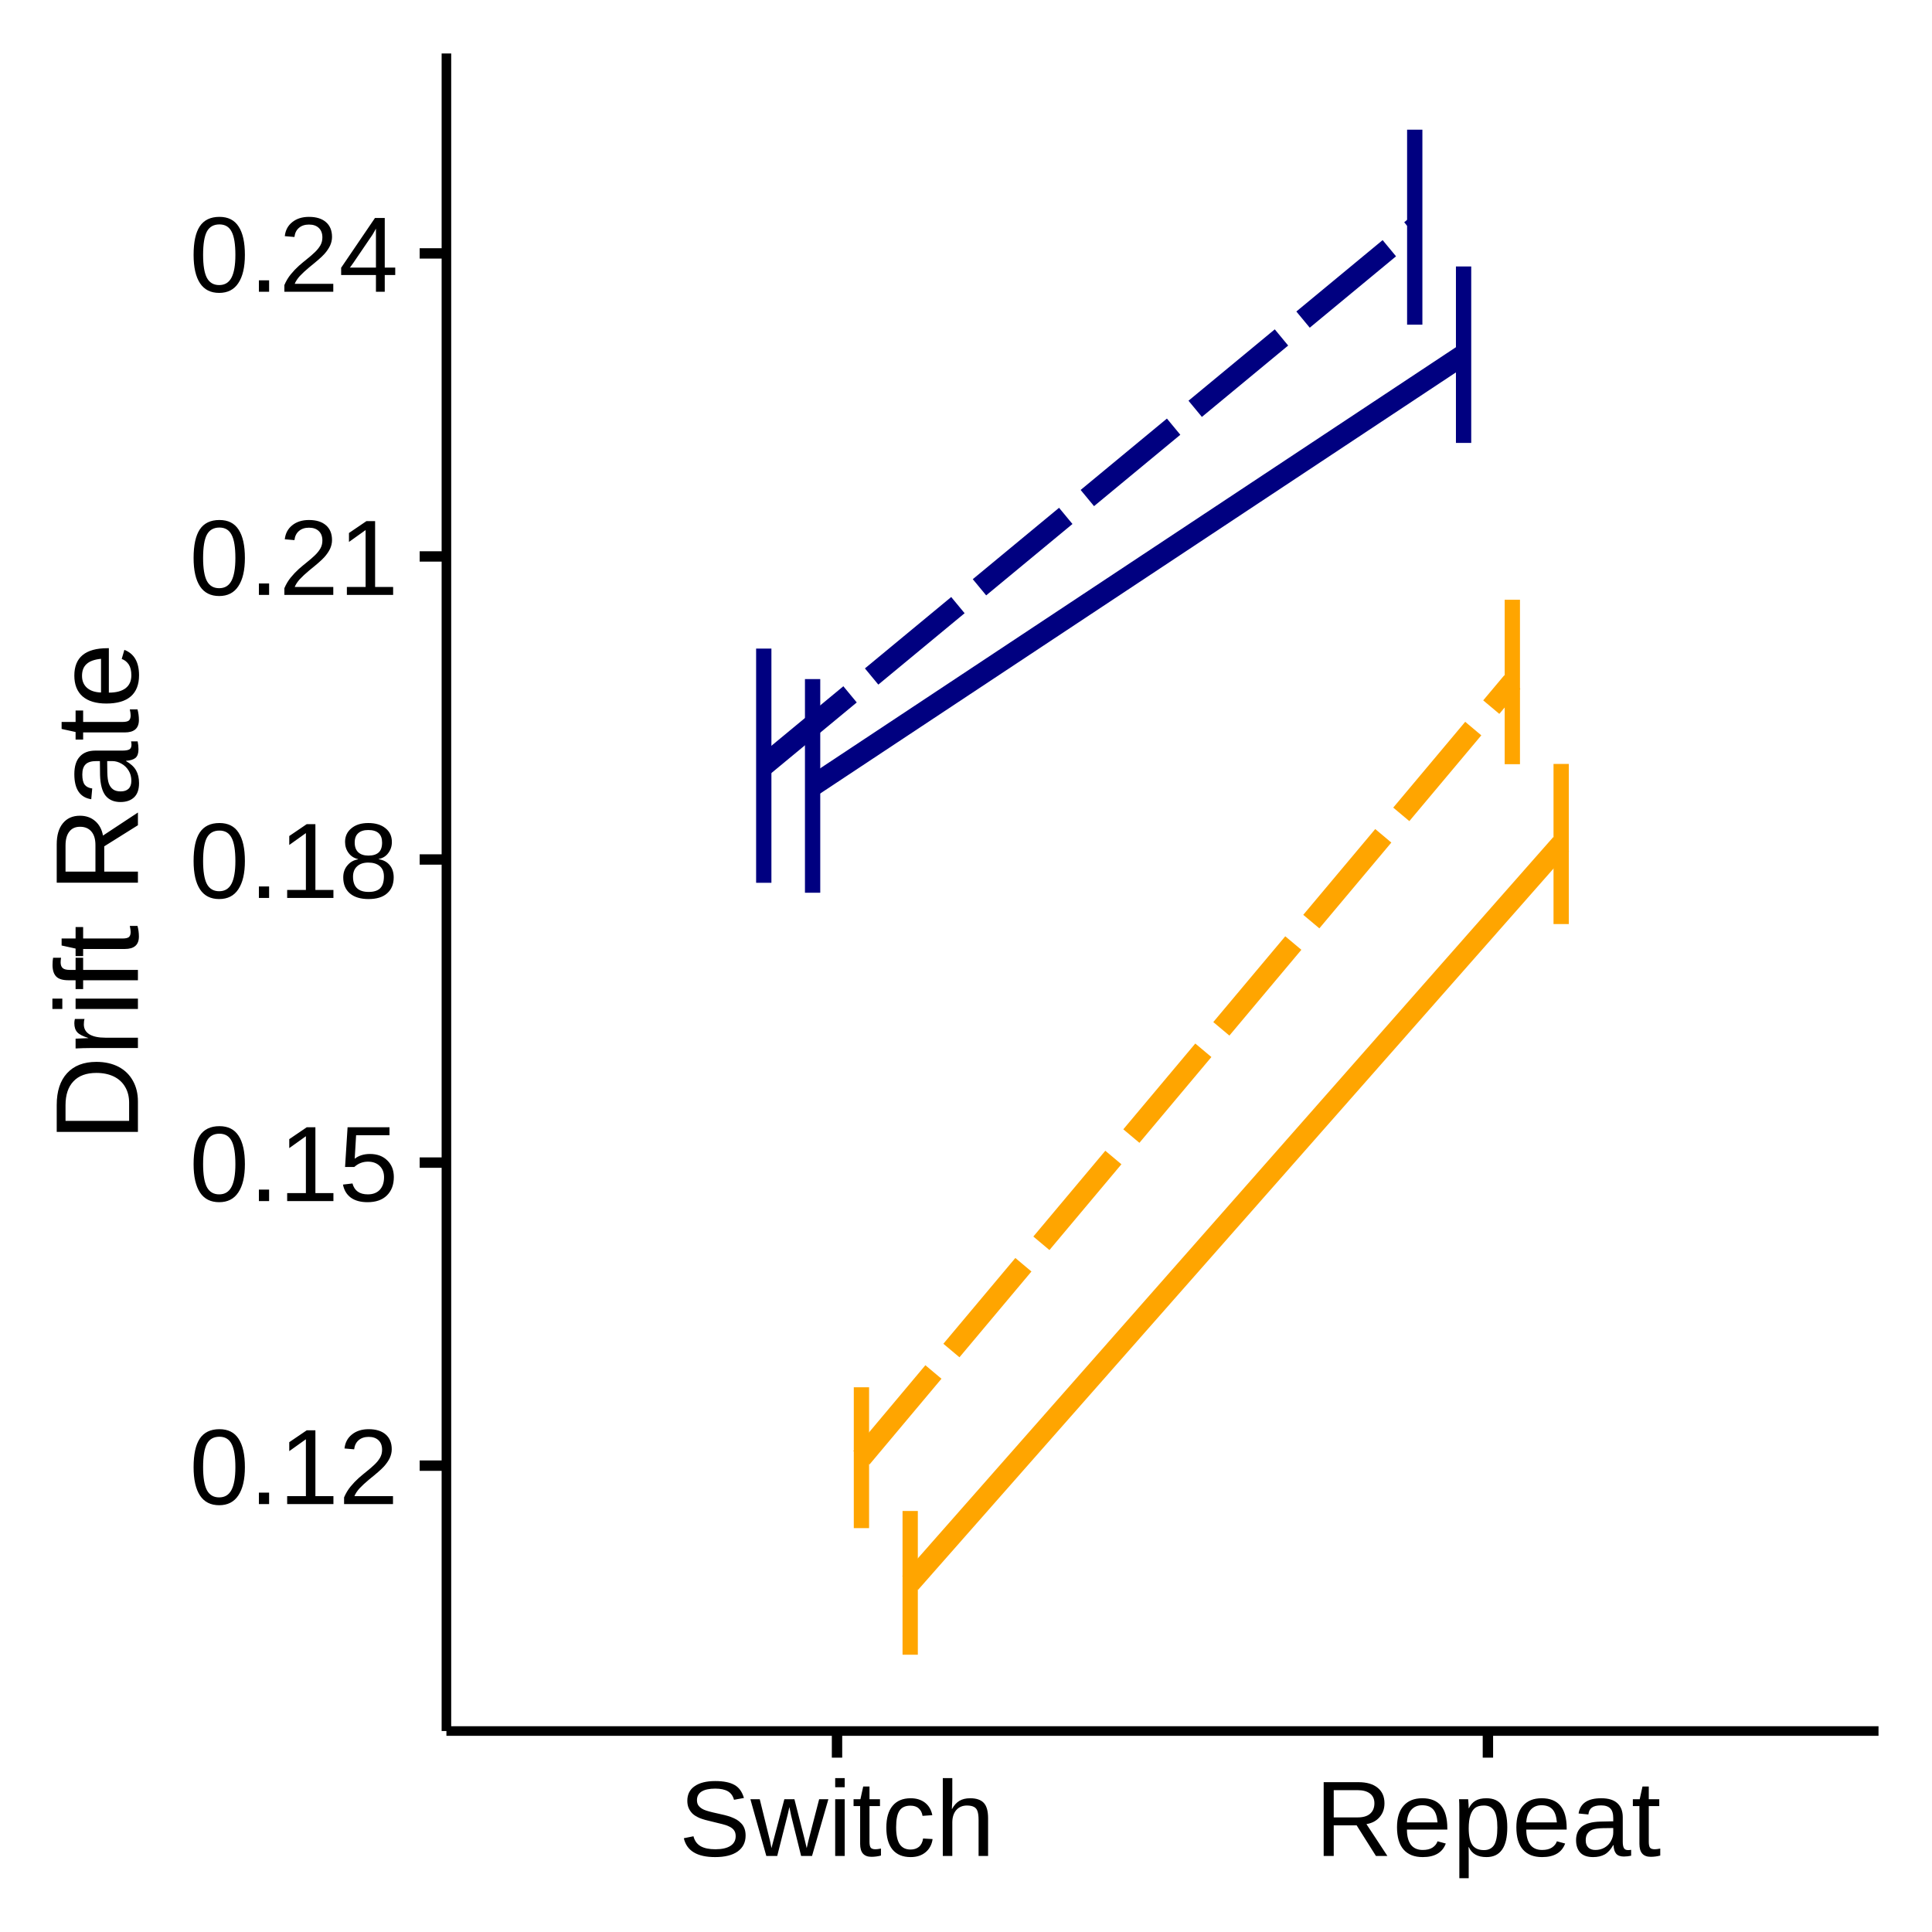
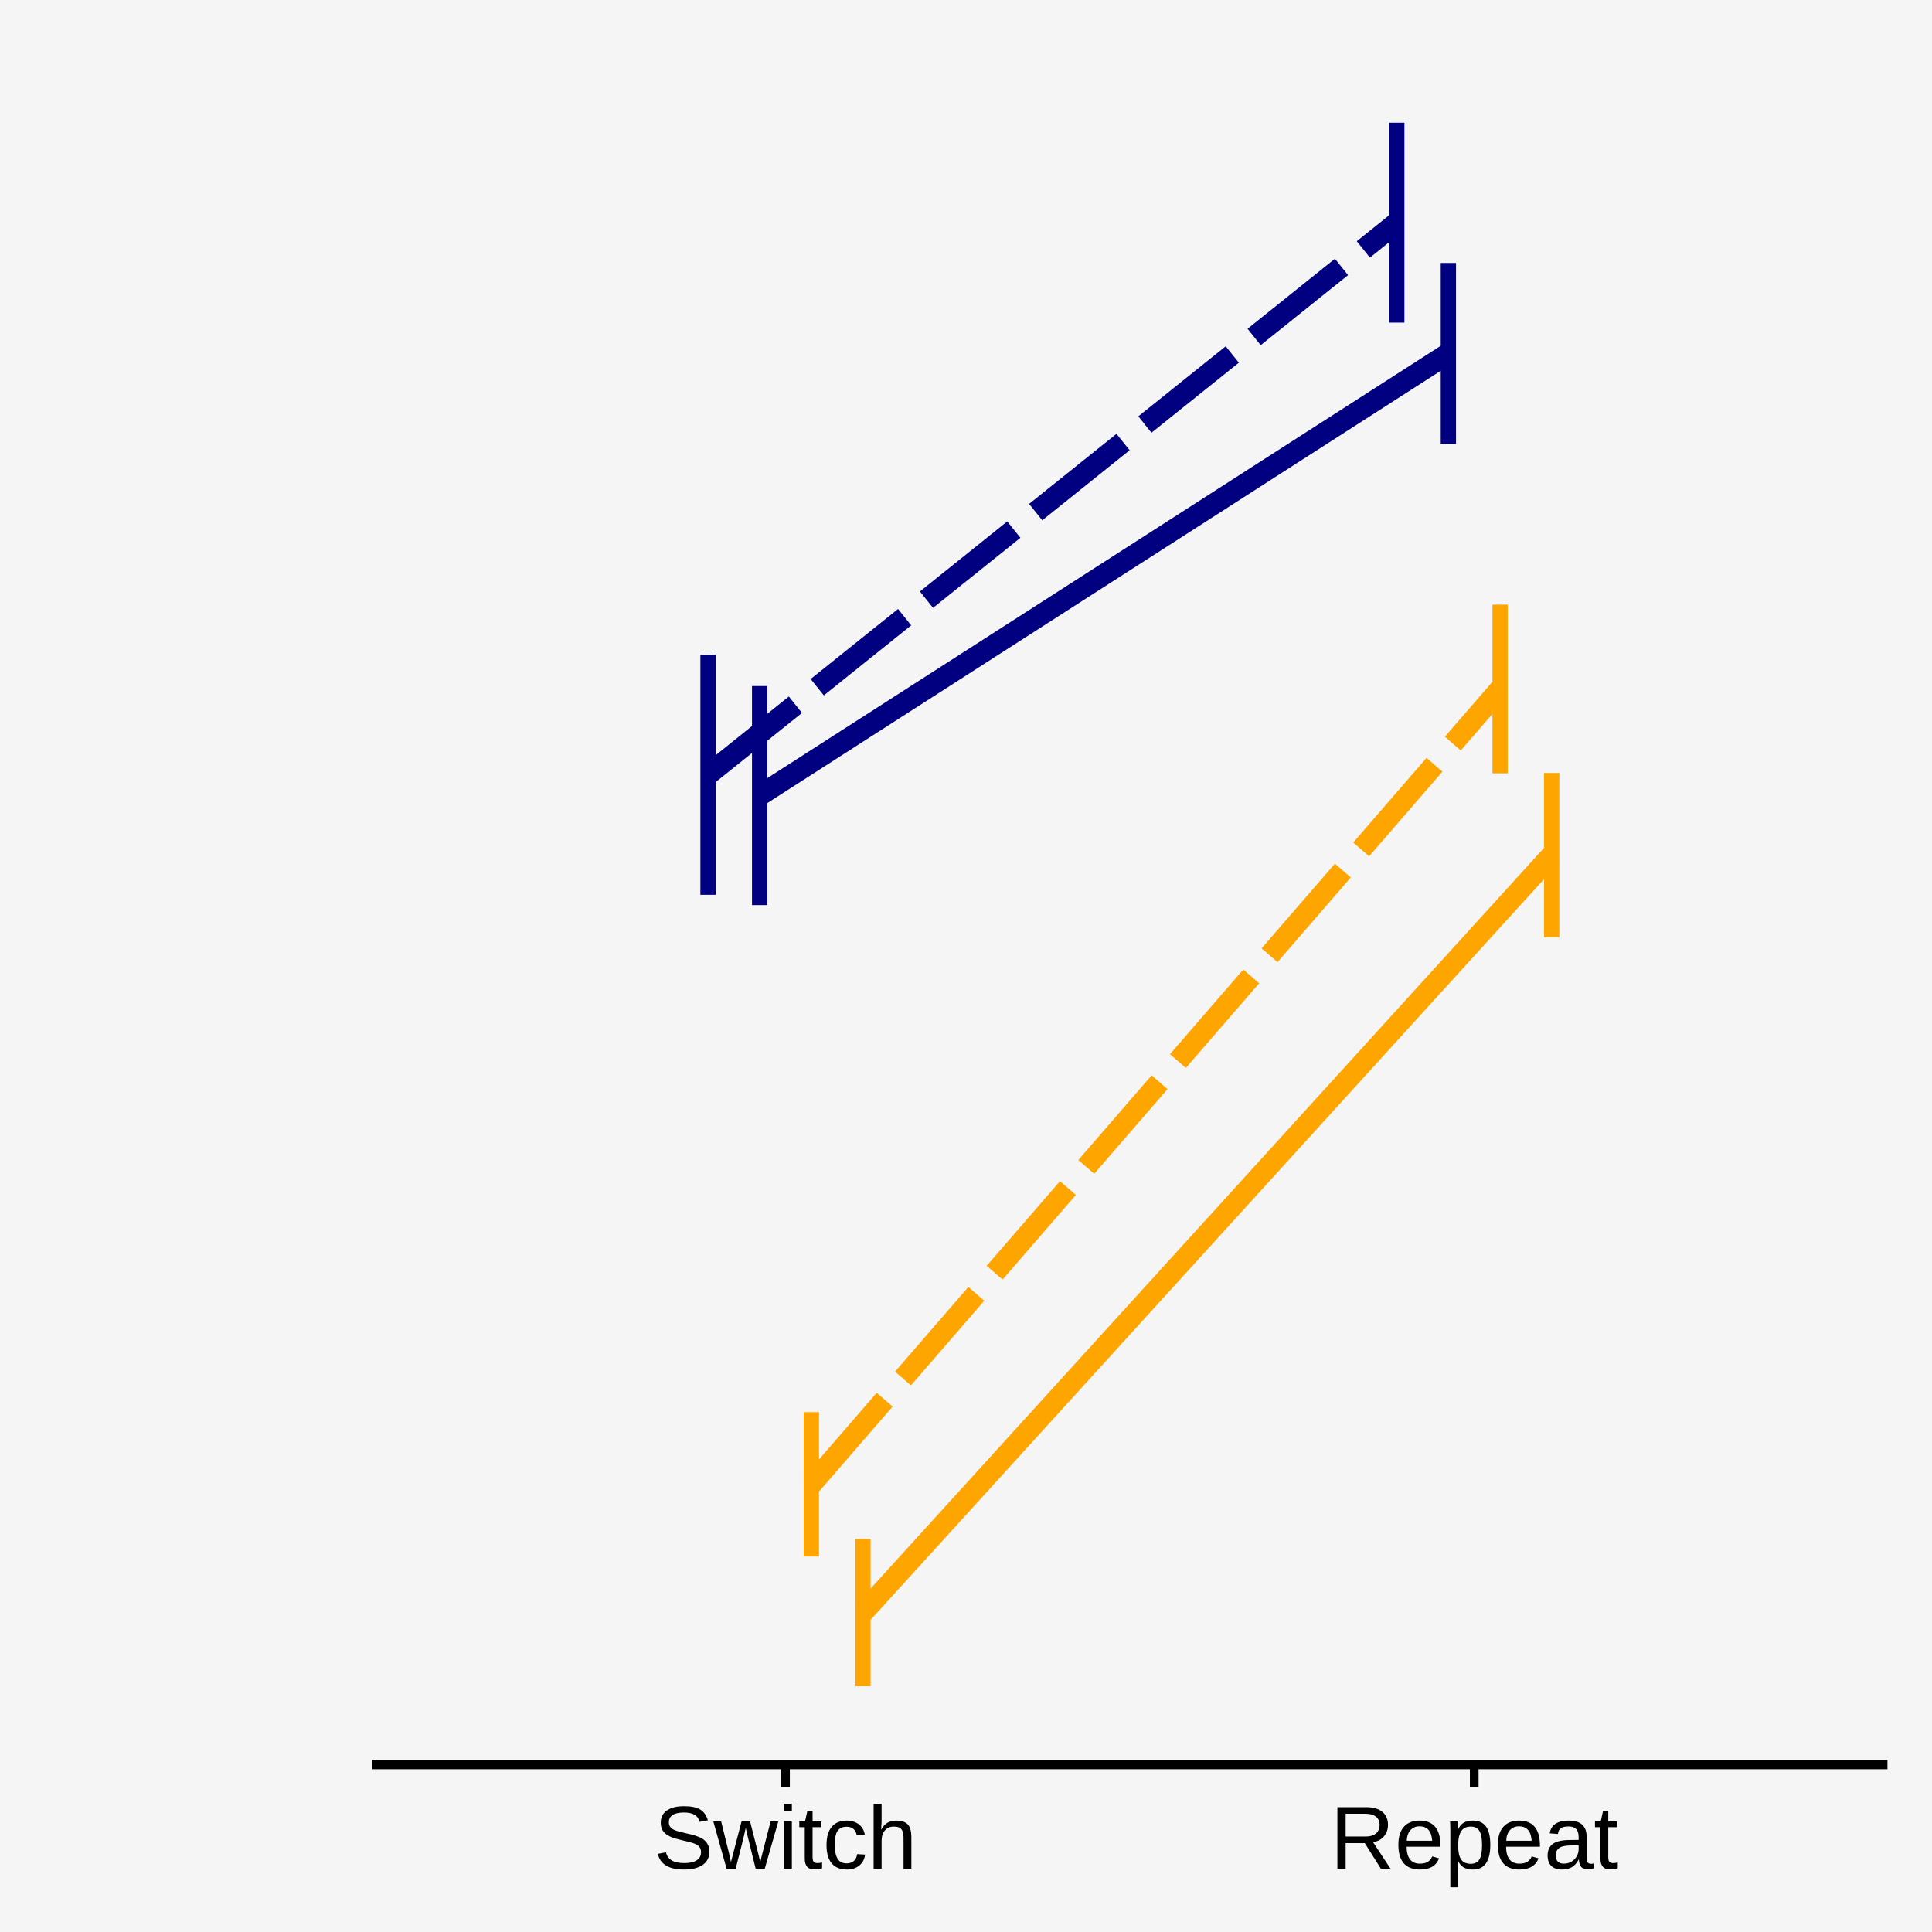
<svg xmlns="http://www.w3.org/2000/svg" width="216.00pt" height="216.00pt" viewBox="0 0 216.00 216.00">
  <g class="svglite">
    <defs>
      <style type="text/css">
    .svglite line, .svglite polyline, .svglite polygon, .svglite path, .svglite rect, .svglite circle {
      fill: none;
      stroke: #000000;
      stroke-linecap: round;
      stroke-linejoin: round;
      stroke-miterlimit: 10.00;
    }
    .svglite text {
      white-space: pre;
    }
    .svglite g.glyphgroup path {
      fill: inherit;
      stroke: none;
    }
  </style>
    </defs>
-     <rect width="100%" height="100%" style="stroke: none; fill: #FFFFFF;" />
+     <rect width="100%" height="100%" style="stroke: none; fill: #F5F5F5;" />
    <defs>
      <clipPath id="cpMC4wMHwyMTYuMDB8MC4wMHwyMTYuMDA=">
        <rect x="0.00" y="0.00" width="216.00" height="216.00" />
      </clipPath>
    </defs>
    <g clip-path="url(#cpMC4wMHwyMTYuMDB8MC4wMHwyMTYuMDA=)">
-       <rect x="0.00" y="0.00" width="216.00" height="216.00" style="stroke-width: 1.16; stroke: #FFFFFF; fill: #FFFFFF;" />
+       <rect x="-0" y="0.00" width="216.00" height="216.00" style="stroke-width: 0.97; stroke: #F5F5F5; fill: #F5F5F5;" />
    </g>
    <defs>
-       <clipPath id="cpNDkuOTF8MjEwLjAyfDUuOTh8MTkzLjUz">
-         <rect x="49.91" y="5.98" width="160.11" height="187.55" />
+       <clipPath id="cpNDEuNjJ8MjExLjAyfDQuOTh8MTk3LjI3">
+         <rect x="41.62" y="4.98" width="169.40" height="192.29" />
      </clipPath>
    </defs>
-     <g clip-path="url(#cpNDkuOTF8MjEwLjAyfDUuOTh8MTkzLjUz)">
-       <rect x="49.91" y="5.98" width="160.11" height="187.55" style="stroke-width: 1.16; stroke: none; fill: #FFFFFF;" />
-       <polyline points="85.39,85.61 158.17,25.40 " style="stroke-width: 2.35; stroke: #000080; stroke-dasharray: 12.52,3.13; stroke-linecap: butt;" />
-       <polyline points="90.85,87.87 163.63,39.66 " style="stroke-width: 2.35; stroke: #000080; stroke-linecap: butt;" />
-       <polyline points="96.31,162.98 169.08,76.25 " style="stroke-width: 2.35; stroke: #FFA500; stroke-dasharray: 12.52,3.13; stroke-linecap: butt;" />
-       <polyline points="101.76,176.97 174.54,94.36 " style="stroke-width: 2.35; stroke: #FFA500; stroke-linecap: butt;" />
-       <polyline points="158.17,36.30 158.17,36.30 " style="stroke-width: 1.71; stroke: #000080; stroke-linecap: butt;" />
-       <polyline points="158.17,36.30 158.17,14.50 " style="stroke-width: 1.71; stroke: #000080; stroke-linecap: butt;" />
-       <polyline points="158.17,14.50 158.17,14.50 " style="stroke-width: 1.71; stroke: #000080; stroke-linecap: butt;" />
-       <polyline points="85.39,98.70 85.39,98.70 " style="stroke-width: 1.71; stroke: #000080; stroke-linecap: butt;" />
-       <polyline points="85.39,98.70 85.39,72.51 " style="stroke-width: 1.71; stroke: #000080; stroke-linecap: butt;" />
-       <polyline points="85.39,72.51 85.39,72.51 " style="stroke-width: 1.71; stroke: #000080; stroke-linecap: butt;" />
-       <polyline points="163.63,49.52 163.63,49.52 " style="stroke-width: 1.71; stroke: #000080; stroke-linecap: butt;" />
-       <polyline points="163.63,49.52 163.63,29.79 " style="stroke-width: 1.71; stroke: #000080; stroke-linecap: butt;" />
-       <polyline points="163.63,29.79 163.63,29.79 " style="stroke-width: 1.71; stroke: #000080; stroke-linecap: butt;" />
-       <polyline points="90.85,99.81 90.85,99.81 " style="stroke-width: 1.71; stroke: #000080; stroke-linecap: butt;" />
-       <polyline points="90.85,99.81 90.85,75.92 " style="stroke-width: 1.71; stroke: #000080; stroke-linecap: butt;" />
-       <polyline points="90.85,75.92 90.85,75.92 " style="stroke-width: 1.71; stroke: #000080; stroke-linecap: butt;" />
-       <polyline points="169.08,85.44 169.08,85.44 " style="stroke-width: 1.71; stroke: #FFA500; stroke-linecap: butt;" />
-       <polyline points="169.08,85.44 169.08,67.05 " style="stroke-width: 1.71; stroke: #FFA500; stroke-linecap: butt;" />
-       <polyline points="169.08,67.05 169.08,67.05 " style="stroke-width: 1.71; stroke: #FFA500; stroke-linecap: butt;" />
-       <polyline points="96.31,170.85 96.31,170.85 " style="stroke-width: 1.71; stroke: #FFA500; stroke-linecap: butt;" />
-       <polyline points="96.31,170.85 96.31,155.10 " style="stroke-width: 1.71; stroke: #FFA500; stroke-linecap: butt;" />
-       <polyline points="96.31,155.10 96.31,155.10 " style="stroke-width: 1.71; stroke: #FFA500; stroke-linecap: butt;" />
-       <polyline points="174.54,103.31 174.54,103.31 " style="stroke-width: 1.71; stroke: #FFA500; stroke-linecap: butt;" />
-       <polyline points="174.54,103.31 174.54,85.41 " style="stroke-width: 1.71; stroke: #FFA500; stroke-linecap: butt;" />
-       <polyline points="174.54,85.41 174.54,85.41 " style="stroke-width: 1.71; stroke: #FFA500; stroke-linecap: butt;" />
-       <polyline points="101.76,185.00 101.76,185.00 " style="stroke-width: 1.71; stroke: #FFA500; stroke-linecap: butt;" />
-       <polyline points="101.76,185.00 101.76,168.93 " style="stroke-width: 1.71; stroke: #FFA500; stroke-linecap: butt;" />
-       <polyline points="101.76,168.93 101.76,168.93 " style="stroke-width: 1.71; stroke: #FFA500; stroke-linecap: butt;" />
+     <g clip-path="url(#cpNDEuNjJ8MjExLjAyfDQuOTh8MTk3LjI3)">
+       <rect x="41.62" y="4.98" width="169.40" height="192.29" style="stroke-width: 0.97; stroke: #F5F5F5; fill: #F5F5F5;" />
+       <polyline points="79.16,86.62 156.16,24.89 " style="stroke-width: 2.35; stroke: #000080; stroke-dasharray: 12.52,3.13; stroke-linecap: butt;" />
+       <polyline points="84.93,88.94 161.93,39.51 " style="stroke-width: 2.35; stroke: #000080; stroke-linecap: butt;" />
+       <polyline points="90.71,165.95 167.71,77.03 " style="stroke-width: 2.35; stroke: #FFA500; stroke-dasharray: 12.52,3.13; stroke-linecap: butt;" />
+       <polyline points="96.48,180.29 173.48,95.60 " style="stroke-width: 2.35; stroke: #FFA500; stroke-linecap: butt;" />
+       <polyline points="156.16,13.72 156.16,13.72 " style="stroke-width: 1.71; stroke: #000080; stroke-linecap: butt;" />
+       <polyline points="156.16,13.72 156.16,36.07 " style="stroke-width: 1.71; stroke: #000080; stroke-linecap: butt;" />
+       <polyline points="156.16,36.07 156.16,36.07 " style="stroke-width: 1.71; stroke: #000080; stroke-linecap: butt;" />
+       <polyline points="79.16,73.20 79.16,73.20 " style="stroke-width: 1.71; stroke: #000080; stroke-linecap: butt;" />
+       <polyline points="79.16,73.20 79.16,100.04 " style="stroke-width: 1.71; stroke: #000080; stroke-linecap: butt;" />
+       <polyline points="79.16,100.04 79.16,100.04 " style="stroke-width: 1.71; stroke: #000080; stroke-linecap: butt;" />
+       <polyline points="161.93,29.40 161.93,29.40 " style="stroke-width: 1.71; stroke: #000080; stroke-linecap: butt;" />
+       <polyline points="161.93,29.40 161.93,49.62 " style="stroke-width: 1.71; stroke: #000080; stroke-linecap: butt;" />
+       <polyline points="161.93,49.62 161.93,49.62 " style="stroke-width: 1.71; stroke: #000080; stroke-linecap: butt;" />
+       <polyline points="84.93,76.70 84.93,76.70 " style="stroke-width: 1.71; stroke: #000080; stroke-linecap: butt;" />
+       <polyline points="84.93,76.70 84.93,101.19 " style="stroke-width: 1.71; stroke: #000080; stroke-linecap: butt;" />
+       <polyline points="84.93,101.19 84.93,101.19 " style="stroke-width: 1.71; stroke: #000080; stroke-linecap: butt;" />
+       <polyline points="167.71,67.60 167.71,67.60 " style="stroke-width: 1.71; stroke: #FFA500; stroke-linecap: butt;" />
+       <polyline points="167.71,67.60 167.71,86.46 " style="stroke-width: 1.71; stroke: #FFA500; stroke-linecap: butt;" />
+       <polyline points="167.71,86.46 167.71,86.46 " style="stroke-width: 1.71; stroke: #FFA500; stroke-linecap: butt;" />
+       <polyline points="90.71,157.88 90.71,157.88 " style="stroke-width: 1.71; stroke: #FFA500; stroke-linecap: butt;" />
+       <polyline points="90.71,157.88 90.71,174.02 " style="stroke-width: 1.71; stroke: #FFA500; stroke-linecap: butt;" />
+       <polyline points="90.71,174.02 90.71,174.02 " style="stroke-width: 1.71; stroke: #FFA500; stroke-linecap: butt;" />
+       <polyline points="173.48,86.42 173.48,86.42 " style="stroke-width: 1.71; stroke: #FFA500; stroke-linecap: butt;" />
+       <polyline points="173.48,86.42 173.48,104.78 " style="stroke-width: 1.71; stroke: #FFA500; stroke-linecap: butt;" />
+       <polyline points="173.48,104.78 173.48,104.78 " style="stroke-width: 1.71; stroke: #FFA500; stroke-linecap: butt;" />
+       <polyline points="96.48,172.05 96.48,172.05 " style="stroke-width: 1.71; stroke: #FFA500; stroke-linecap: butt;" />
+       <polyline points="96.48,172.05 96.48,188.53 " style="stroke-width: 1.71; stroke: #FFA500; stroke-linecap: butt;" />
+       <polyline points="96.48,188.53 96.48,188.53 " style="stroke-width: 1.71; stroke: #FFA500; stroke-linecap: butt;" />
    </g>
    <g clip-path="url(#cpMC4wMHwyMTYuMDB8MC4wMHwyMTYuMDA=)">
-       <polyline points="49.91,193.53 49.91,5.98 " style="stroke-width: 1.07; stroke-linecap: butt;" />
-       <text x="44.53" y="168.16" text-anchor="end" style="font-size: 12.00px; font-family: &quot;Arial&quot;;" textLength="23.34px" lengthAdjust="spacingAndGlyphs">0.12</text>
-       <text x="44.53" y="134.28" text-anchor="end" style="font-size: 12.00px; font-family: &quot;Arial&quot;;" textLength="23.34px" lengthAdjust="spacingAndGlyphs">0.15</text>
-       <text x="44.53" y="100.39" text-anchor="end" style="font-size: 12.00px; font-family: &quot;Arial&quot;;" textLength="23.34px" lengthAdjust="spacingAndGlyphs">0.18</text>
-       <text x="44.53" y="66.51" text-anchor="end" style="font-size: 12.00px; font-family: &quot;Arial&quot;;" textLength="23.34px" lengthAdjust="spacingAndGlyphs">0.21</text>
-       <text x="44.53" y="32.62" text-anchor="end" style="font-size: 12.00px; font-family: &quot;Arial&quot;;" textLength="23.34px" lengthAdjust="spacingAndGlyphs">0.24</text>
-       <polyline points="46.92,163.86 49.91,163.86 " style="stroke-width: 1.16; stroke-linecap: butt;" />
-       <polyline points="46.92,129.98 49.91,129.98 " style="stroke-width: 1.16; stroke-linecap: butt;" />
-       <polyline points="46.92,96.09 49.91,96.09 " style="stroke-width: 1.16; stroke-linecap: butt;" />
-       <polyline points="46.92,62.21 49.91,62.21 " style="stroke-width: 1.16; stroke-linecap: butt;" />
-       <polyline points="46.92,28.33 49.91,28.33 " style="stroke-width: 1.16; stroke-linecap: butt;" />
-       <polyline points="49.91,193.53 210.02,193.53 " style="stroke-width: 1.07; stroke-linecap: butt;" />
-       <polyline points="93.58,196.51 93.58,193.53 " style="stroke-width: 1.16; stroke-linecap: butt;" />
-       <polyline points="166.35,196.51 166.35,193.53 " style="stroke-width: 1.16; stroke-linecap: butt;" />
-       <text x="93.58" y="207.50" text-anchor="middle" style="font-size: 12.00px; font-family: &quot;Arial&quot;;" textLength="35.34px" lengthAdjust="spacingAndGlyphs">Switch</text>
-       <text x="166.35" y="207.50" text-anchor="middle" style="font-size: 12.00px; font-family: &quot;Arial&quot;;" textLength="38.69px" lengthAdjust="spacingAndGlyphs">Repeat</text>
-       <text transform="translate(15.42,99.75) rotate(-90)" text-anchor="middle" style="font-size: 13.20px; font-family: &quot;Arial&quot;;" textLength="55.67px" lengthAdjust="spacingAndGlyphs">Drift Rate</text>
+       <polyline points="41.62,197.27 41.62,4.98 " style="stroke-width: 1.07; stroke: none; stroke-linecap: butt;" />
+       <text x="37.14" y="170.44" text-anchor="end" style="font-size: 10.00px;fill: none; font-family: &quot;Arial&quot;;" textLength="19.47px" lengthAdjust="spacingAndGlyphs">0.12</text>
+       <text x="37.14" y="135.70" text-anchor="end" style="font-size: 10.00px;fill: none; font-family: &quot;Arial&quot;;" textLength="19.47px" lengthAdjust="spacingAndGlyphs">0.15</text>
+       <text x="37.14" y="100.96" text-anchor="end" style="font-size: 10.00px;fill: none; font-family: &quot;Arial&quot;;" textLength="19.47px" lengthAdjust="spacingAndGlyphs">0.18</text>
+       <text x="37.14" y="66.22" text-anchor="end" style="font-size: 10.00px;fill: none; font-family: &quot;Arial&quot;;" textLength="19.47px" lengthAdjust="spacingAndGlyphs">0.21</text>
+       <text x="37.14" y="31.48" text-anchor="end" style="font-size: 10.00px;fill: none; font-family: &quot;Arial&quot;;" textLength="19.47px" lengthAdjust="spacingAndGlyphs">0.24</text>
+       <polyline points="39.13,166.85 41.62,166.85 " style="stroke-width: 0.97; stroke: none; stroke-linecap: butt;" />
+       <polyline points="39.13,132.11 41.62,132.11 " style="stroke-width: 0.97; stroke: none; stroke-linecap: butt;" />
+       <polyline points="39.13,97.37 41.62,97.37 " style="stroke-width: 0.97; stroke: none; stroke-linecap: butt;" />
+       <polyline points="39.13,62.63 41.62,62.63 " style="stroke-width: 0.97; stroke: none; stroke-linecap: butt;" />
+       <polyline points="39.13,27.89 41.62,27.89 " style="stroke-width: 0.97; stroke: none; stroke-linecap: butt;" />
+       <polyline points="41.62,197.27 211.02,197.27 " style="stroke-width: 1.07; stroke-linecap: butt;" />
+       <polyline points="87.82,199.76 87.82,197.27 " style="stroke-width: 0.97; stroke-linecap: butt;" />
+       <polyline points="164.82,199.76 164.82,197.27 " style="stroke-width: 0.97; stroke-linecap: butt;" />
+       <text x="87.82" y="208.92" text-anchor="middle" style="font-size: 10.00px; font-family: &quot;Arial&quot;;" textLength="29.45px" lengthAdjust="spacingAndGlyphs">Switch</text>
+       <text x="164.82" y="208.92" text-anchor="middle" style="font-size: 10.00px; font-family: &quot;Arial&quot;;" textLength="32.25px" lengthAdjust="spacingAndGlyphs">Repeat</text>
+       <text transform="translate(12.86,101.13) rotate(-90)" text-anchor="middle" style="font-size: 11.00px;fill: none; font-family: &quot;Arial&quot;;" textLength="46.47px" lengthAdjust="spacingAndGlyphs">Drift Rate</text>
    </g>
  </g>
</svg>
